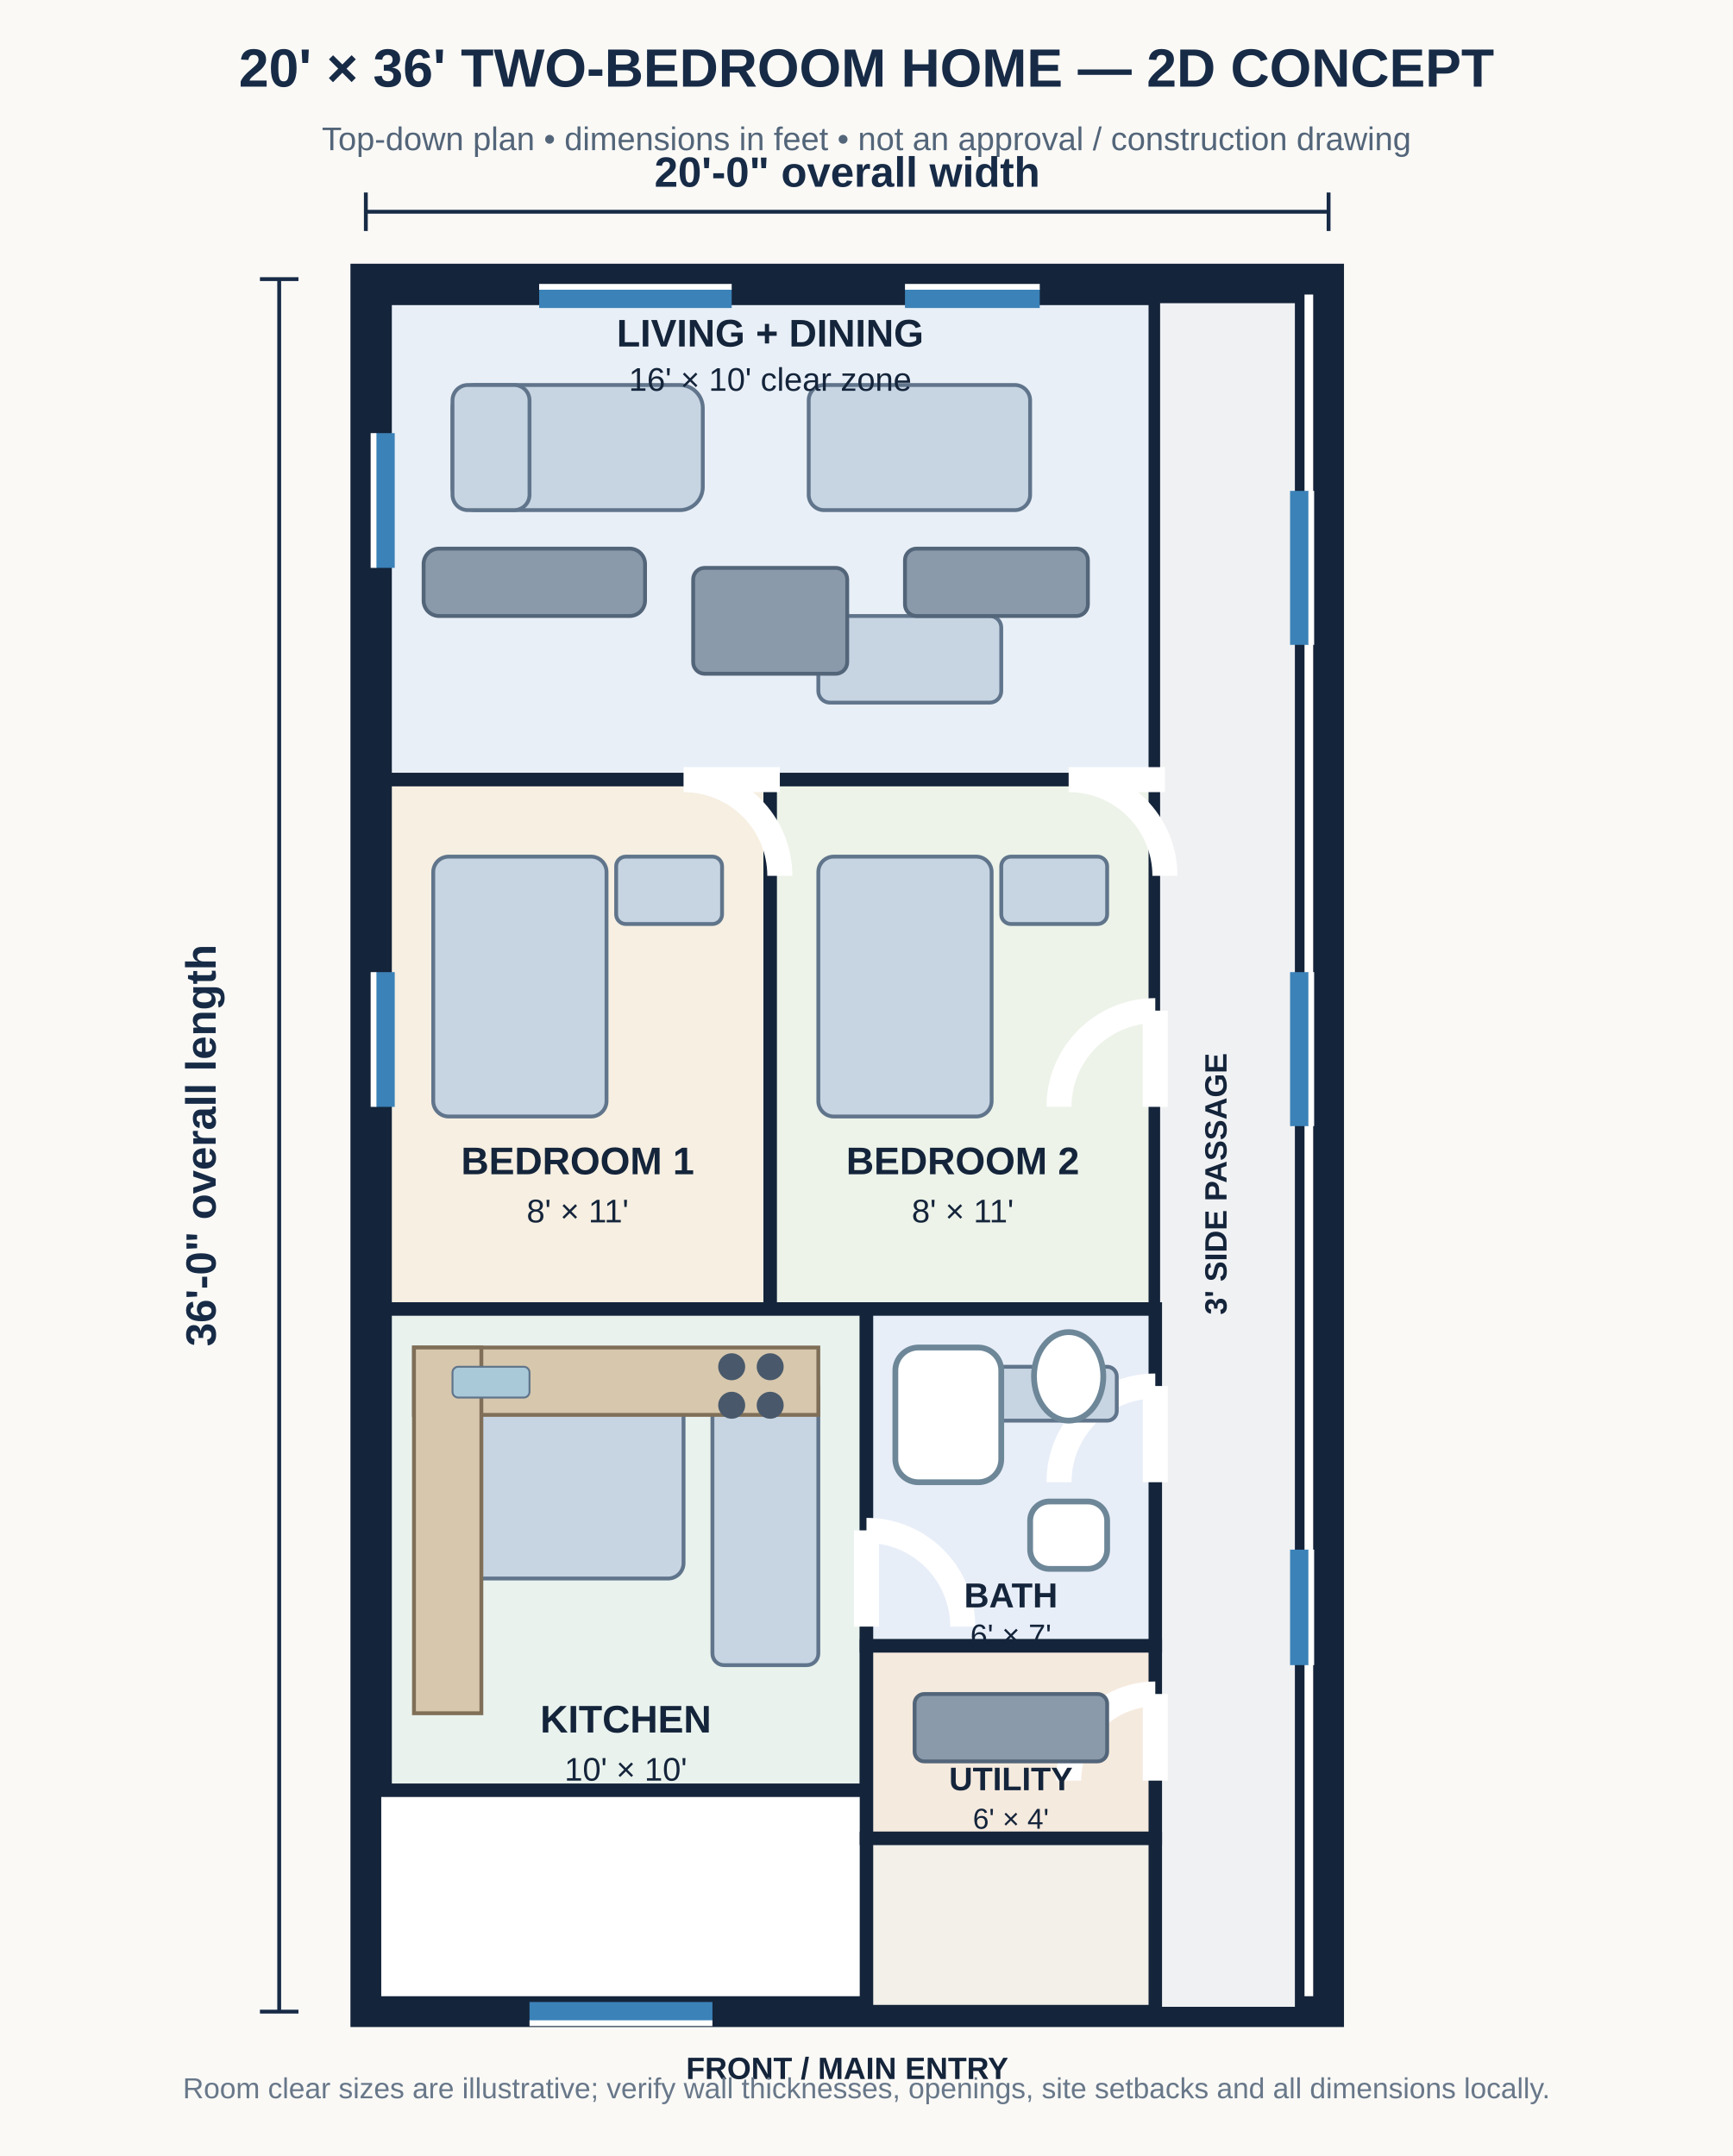
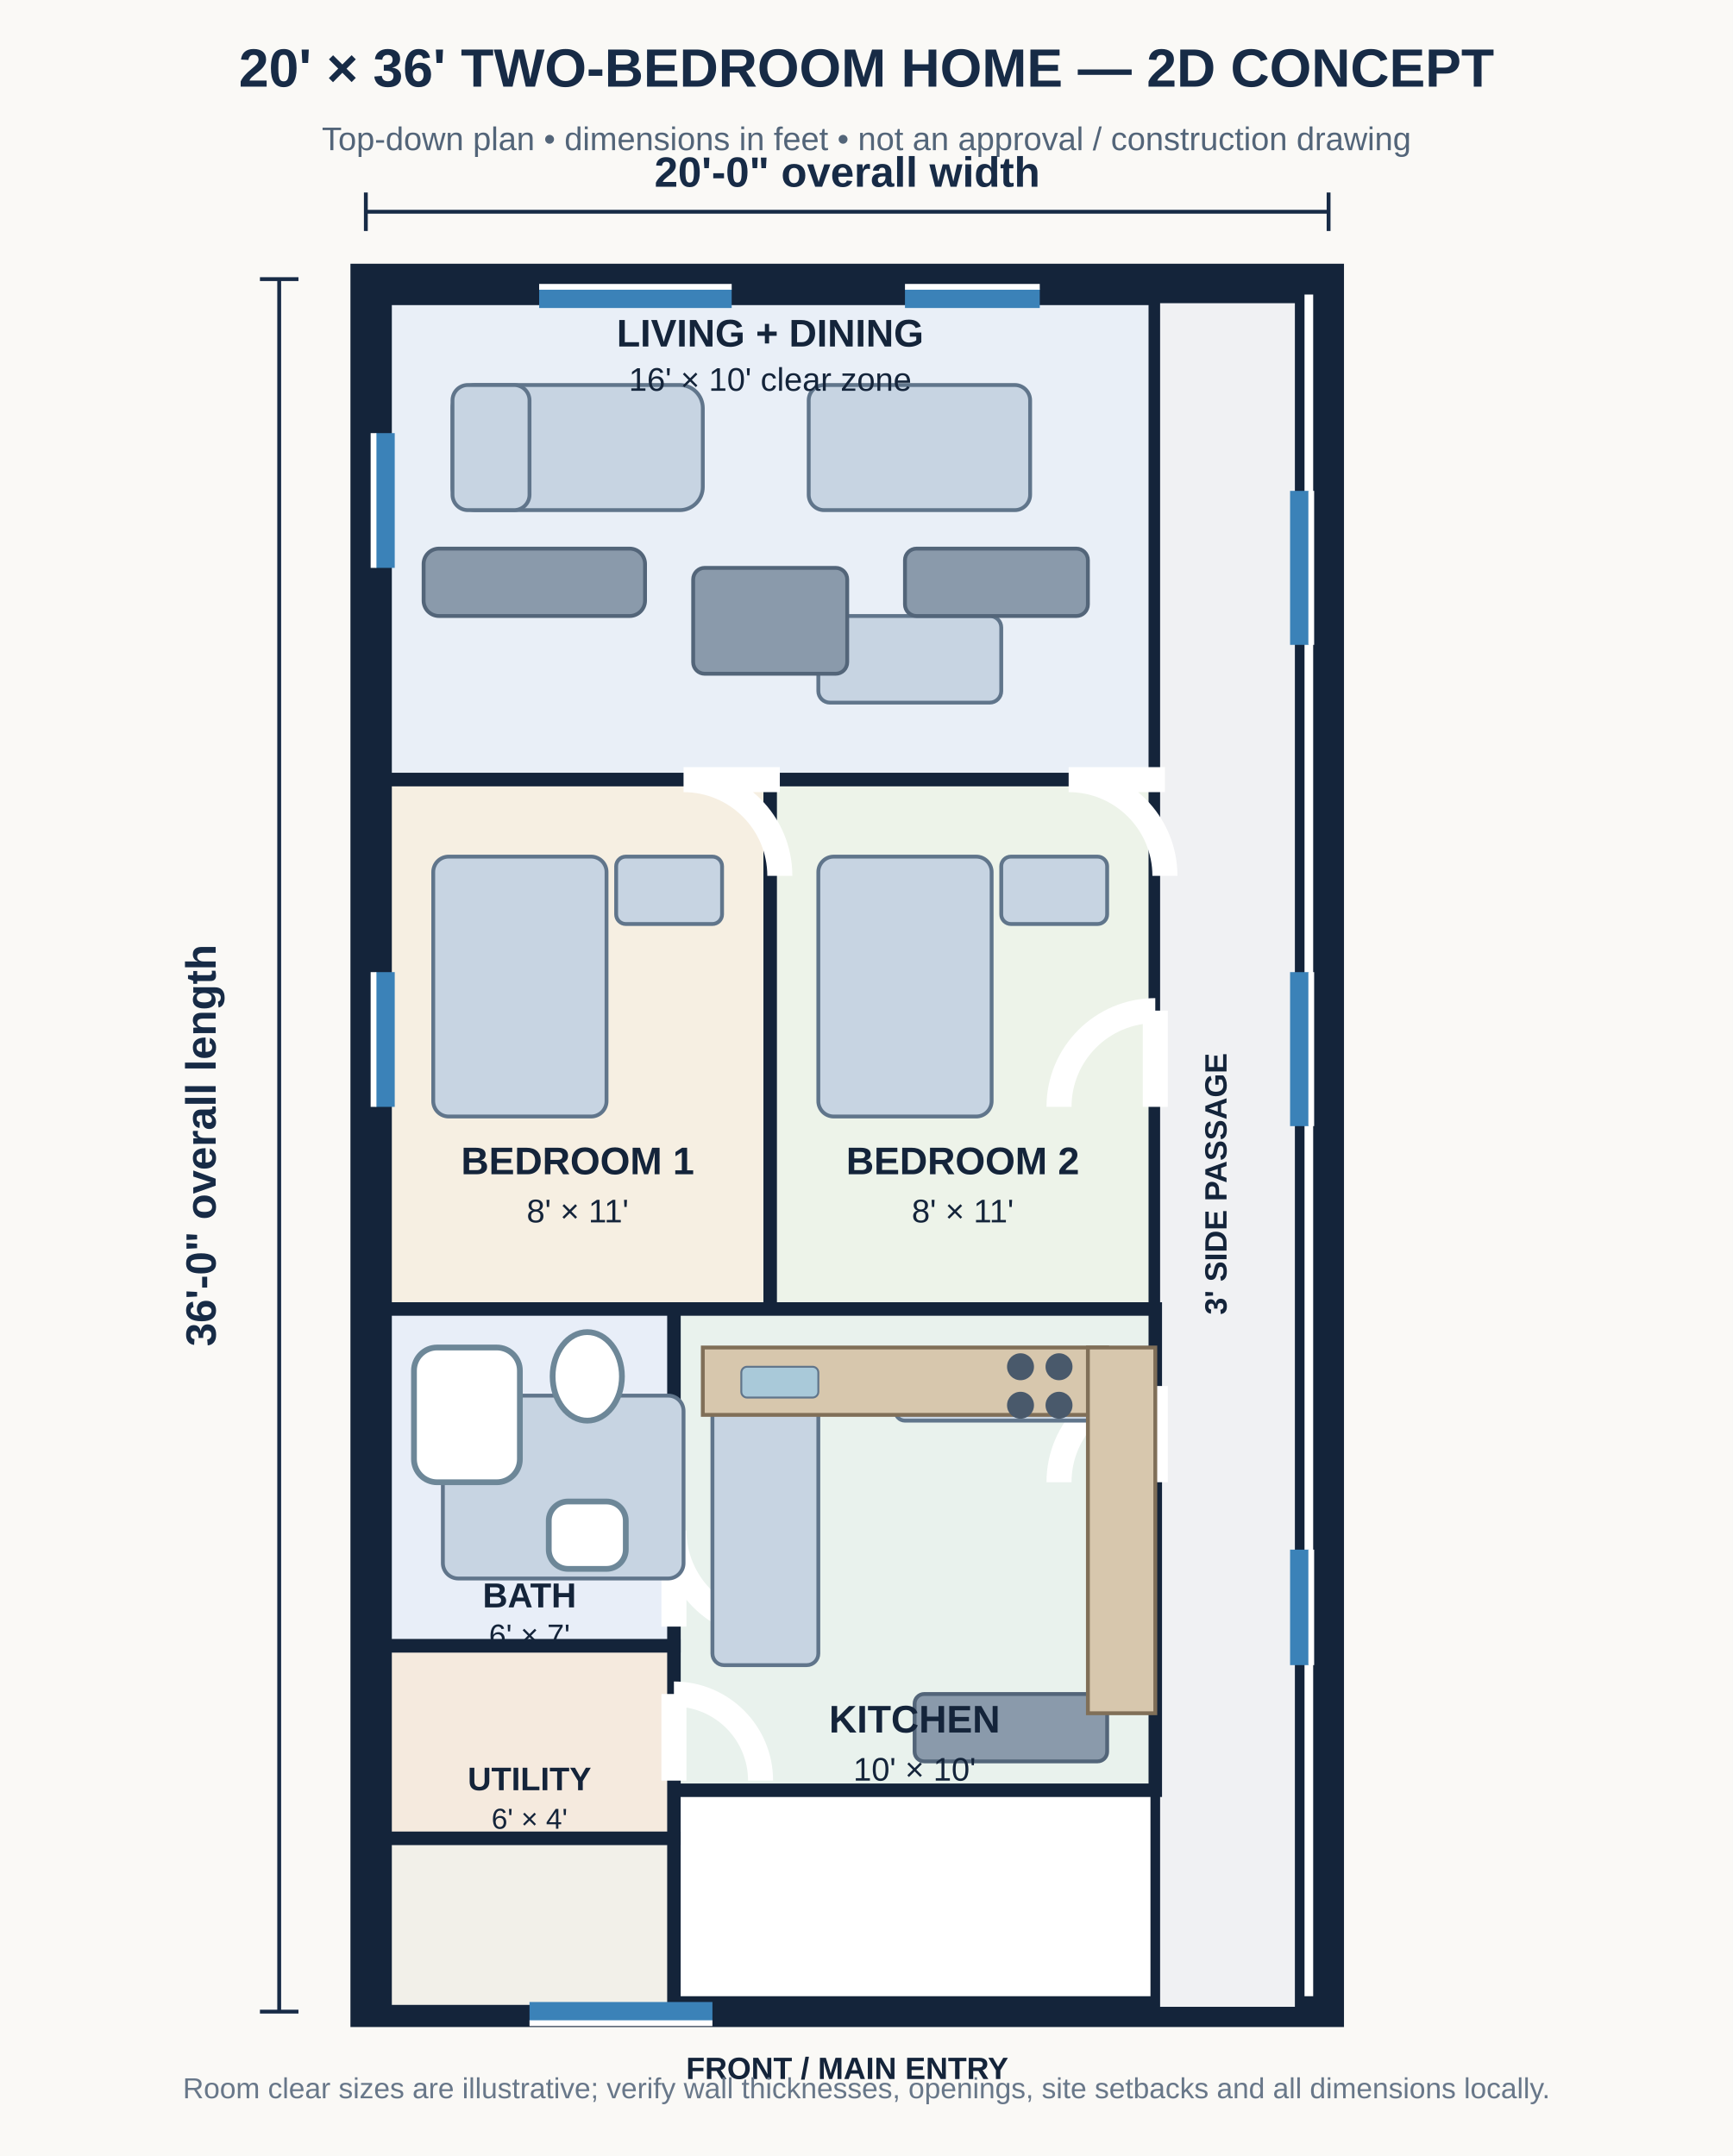
<svg xmlns="http://www.w3.org/2000/svg" viewBox="0 0 900 1120" role="img" aria-labelledby="t d">
  <rect width="900" height="1120" fill="#faf9f6" />
  <text x="450" y="45" text-anchor="middle" font-family="Arial" font-size="28" font-weight="bold" fill="#172b46">20' × 36' TWO-BEDROOM HOME — 2D CONCEPT</text>
  <text x="450" y="78" text-anchor="middle" font-family="Arial" font-size="17" fill="#536579">Top-down plan • dimensions in feet • not an approval / construction drawing</text>
  <g transform="translate(190 145)">
    <rect x="0" y="0" width="500" height="900" fill="#fff" stroke="#14243a" stroke-width="16" />
    <rect x="10" y="10" width="400" height="250" fill="#e9eff7" stroke="#14243a" stroke-width="7" />
    <rect x="10" y="260" width="200" height="275" fill="#f6efe2" stroke="#14243a" stroke-width="7" />
    <rect x="210" y="260" width="200" height="275" fill="#edf3e9" stroke="#14243a" stroke-width="7" />
    <rect x="410" y="10" width="75" height="890" fill="#f0f1f3" stroke="#14243a" stroke-width="5" />
-     <rect x="10" y="535" width="250" height="250" fill="#e9f2ed" stroke="#14243a" stroke-width="7" />
-     <rect x="260" y="535" width="150" height="175" fill="#e8eef8" stroke="#14243a" stroke-width="7" />
-     <rect x="260" y="710" width="150" height="100" fill="#f5eade" stroke="#14243a" stroke-width="7" />
-     <rect x="260" y="810" width="150" height="90" fill="#f2f0e9" stroke="#14243a" stroke-width="7" />
+     <rect x="160" y="535" width="250" height="250" fill="#e9f2ed" stroke="#14243a" stroke-width="7" />
+     <rect x="10" y="535" width="150" height="175" fill="#e8eef8" stroke="#14243a" stroke-width="7" />
+     <rect x="10" y="710" width="150" height="100" fill="#f5eade" stroke="#14243a" stroke-width="7" />
+     <rect x="10" y="810" width="150" height="90" fill="#f2f0e9" stroke="#14243a" stroke-width="7" />
    <path d="M165 260 L215 260 M165 260 A50 50 0 0 1 215 310" stroke="#fff" stroke-width="13" fill="none" />
    <path d="M365 260 L415 260 M365 260 A50 50 0 0 1 415 310" stroke="#fff" stroke-width="13" fill="none" />
    <path d="M410 380 L410 430 M410 380 A50 50 0 0 0 360 430" stroke="#fff" stroke-width="13" fill="none" />
-     <path d="M260 650 L260 700 M260 650 A50 50 0 0 1 310 700" stroke="#fff" stroke-width="13" fill="none" />
+     <path d="M160 650 L160 700 M160 650 A50 50 0 0 0 210 700" stroke="#fff" stroke-width="13" fill="none" />
    <path d="M410 575 L410 625 M410 575 A50 50 0 0 0 360 625" stroke="#fff" stroke-width="13" fill="none" />
-     <path d="M410 735 L410 780 M410 735 A45 45 0 0 0 365 780" stroke="#fff" stroke-width="13" fill="none" />
+     <path d="M160 735 L160 780 M160 735 A45 45 0 0 1 205 780" stroke="#fff" stroke-width="13" fill="none" />
    <g stroke="#3b82b8" stroke-width="10">
      <path d="M90 10 H190 M280 10 H350 M10 80 V150 M10 360 V430 M85 900 H180 M485 110 V190 M485 360 V440 M485 660 V720" />
    </g>
    <g stroke="#fff" stroke-width="3">
      <path d="M90 4 H190 M280 4 H350 M4 80 V150 M4 360 V430 M85 906 H180 M491 110 V190 M491 360 V440 M491 660 V720" />
    </g>
    <g fill="#c7d4e2" stroke="#60758b" stroke-width="2">
      <rect x="45" y="55" width="130" height="65" rx="12" />
      <rect x="45" y="55" width="40" height="65" rx="8" />
      <rect x="230" y="55" width="115" height="65" rx="8" />
      <rect x="235" y="175" width="95" height="45" rx="6" />
      <rect x="35" y="300" width="90" height="135" rx="8" />
      <rect x="130" y="300" width="55" height="35" rx="5" />
      <rect x="235" y="300" width="90" height="135" rx="8" />
      <rect x="330" y="300" width="55" height="35" rx="5" />
      <rect x="40" y="580" width="125" height="95" rx="8" />
      <rect x="180" y="570" width="55" height="150" rx="6" />
      <rect x="275" y="565" width="115" height="28" rx="5" />
    </g>
    <g fill="#8a9aab" stroke="#536579" stroke-width="2">
      <rect x="30" y="140" width="115" height="35" rx="8" />
      <rect x="170" y="150" width="80" height="55" rx="6" />
      <rect x="280" y="140" width="95" height="35" rx="6" />
      <rect x="285" y="735" width="100" height="35" rx="5" />
    </g>
    <g fill="#d7c7ad" stroke="#806f58" stroke-width="2">
-       <rect x="25" y="555" width="210" height="35" />
-       <rect x="25" y="555" width="35" height="190" />
+       <rect x="175" y="555" width="210" height="35" />
+       <rect x="375" y="555" width="35" height="190" />
    </g>
-     <rect x="45" y="565" width="40" height="16" rx="3" fill="#a9c9d9" stroke="#60758b" />
+     <rect x="195" y="565" width="40" height="16" rx="3" fill="#a9c9d9" stroke="#60758b" />
    <g fill="#49596b">
-       <circle cx="190" cy="565" r="7" />
-       <circle cx="210" cy="565" r="7" />
-       <circle cx="190" cy="585" r="7" />
-       <circle cx="210" cy="585" r="7" />
+       <circle cx="340" cy="565" r="7" />
+       <circle cx="360" cy="565" r="7" />
+       <circle cx="340" cy="585" r="7" />
+       <circle cx="360" cy="585" r="7" />
    </g>
    <g fill="#fff" stroke="#6d8798" stroke-width="3">
-       <rect x="275" y="555" width="55" height="70" rx="12" />
-       <ellipse cx="365" cy="570" rx="18" ry="23" />
-       <rect x="345" y="635" width="40" height="35" rx="10" />
+       <rect x="25" y="555" width="55" height="70" rx="12" />
+       <ellipse cx="115" cy="570" rx="18" ry="23" />
+       <rect x="95" y="635" width="40" height="35" rx="10" />
    </g>
    <g font-family="Arial" text-anchor="middle" fill="#14243a">
      <text x="210" y="35" font-size="20" font-weight="bold">LIVING + DINING</text>
      <text x="210" y="58" font-size="17">16' × 10' clear zone</text>
      <text x="110" y="465" font-size="20" font-weight="bold">BEDROOM 1</text>
      <text x="110" y="490" font-size="17">8' × 11'</text>
      <text x="310" y="465" font-size="20" font-weight="bold">BEDROOM 2</text>
      <text x="310" y="490" font-size="17">8' × 11'</text>
-       <text x="135" y="755" font-size="20" font-weight="bold">KITCHEN</text>
-       <text x="135" y="780" font-size="17">10' × 10'</text>
-       <text x="335" y="690" font-size="18" font-weight="bold">BATH</text>
-       <text x="335" y="710" font-size="16">6' × 7'</text>
-       <text x="335" y="785" font-size="17" font-weight="bold">UTILITY</text>
-       <text x="335" y="805" font-size="15">6' × 4'</text>
+       <text x="285" y="755" font-size="20" font-weight="bold">KITCHEN</text>
+       <text x="285" y="780" font-size="17">10' × 10'</text>
+       <text x="85" y="690" font-size="18" font-weight="bold">BATH</text>
+       <text x="85" y="710" font-size="16">6' × 7'</text>
+       <text x="85" y="785" font-size="17" font-weight="bold">UTILITY</text>
+       <text x="85" y="805" font-size="15">6' × 4'</text>
      <text x="447" y="470" font-size="16" font-weight="bold" transform="rotate(-90 447 470)">3' SIDE PASSAGE</text>
      <text x="250" y="935" font-size="16" font-weight="bold">FRONT / MAIN ENTRY</text>
    </g>
    <g stroke="#172b46" stroke-width="2" fill="none">
      <path d="M0 -35 H500 M0 -45 V-25 M500 -45 V-25" />
      <path d="M-45 0 V900 M-55 0 H-35 M-55 900 H-35" />
    </g>
    <g font-family="Arial" fill="#172b46" font-size="22" font-weight="bold">
      <text x="250" y="-48" text-anchor="middle">20'-0" overall width</text>
      <text x="-78" y="450" text-anchor="middle" transform="rotate(-90 -78 450)">36'-0" overall length</text>
    </g>
  </g>
  <text x="450" y="1090" text-anchor="middle" font-family="Arial" font-size="15" fill="#687789">Room clear sizes are illustrative; verify wall thicknesses, openings, site setbacks and all dimensions locally.</text>
</svg>
